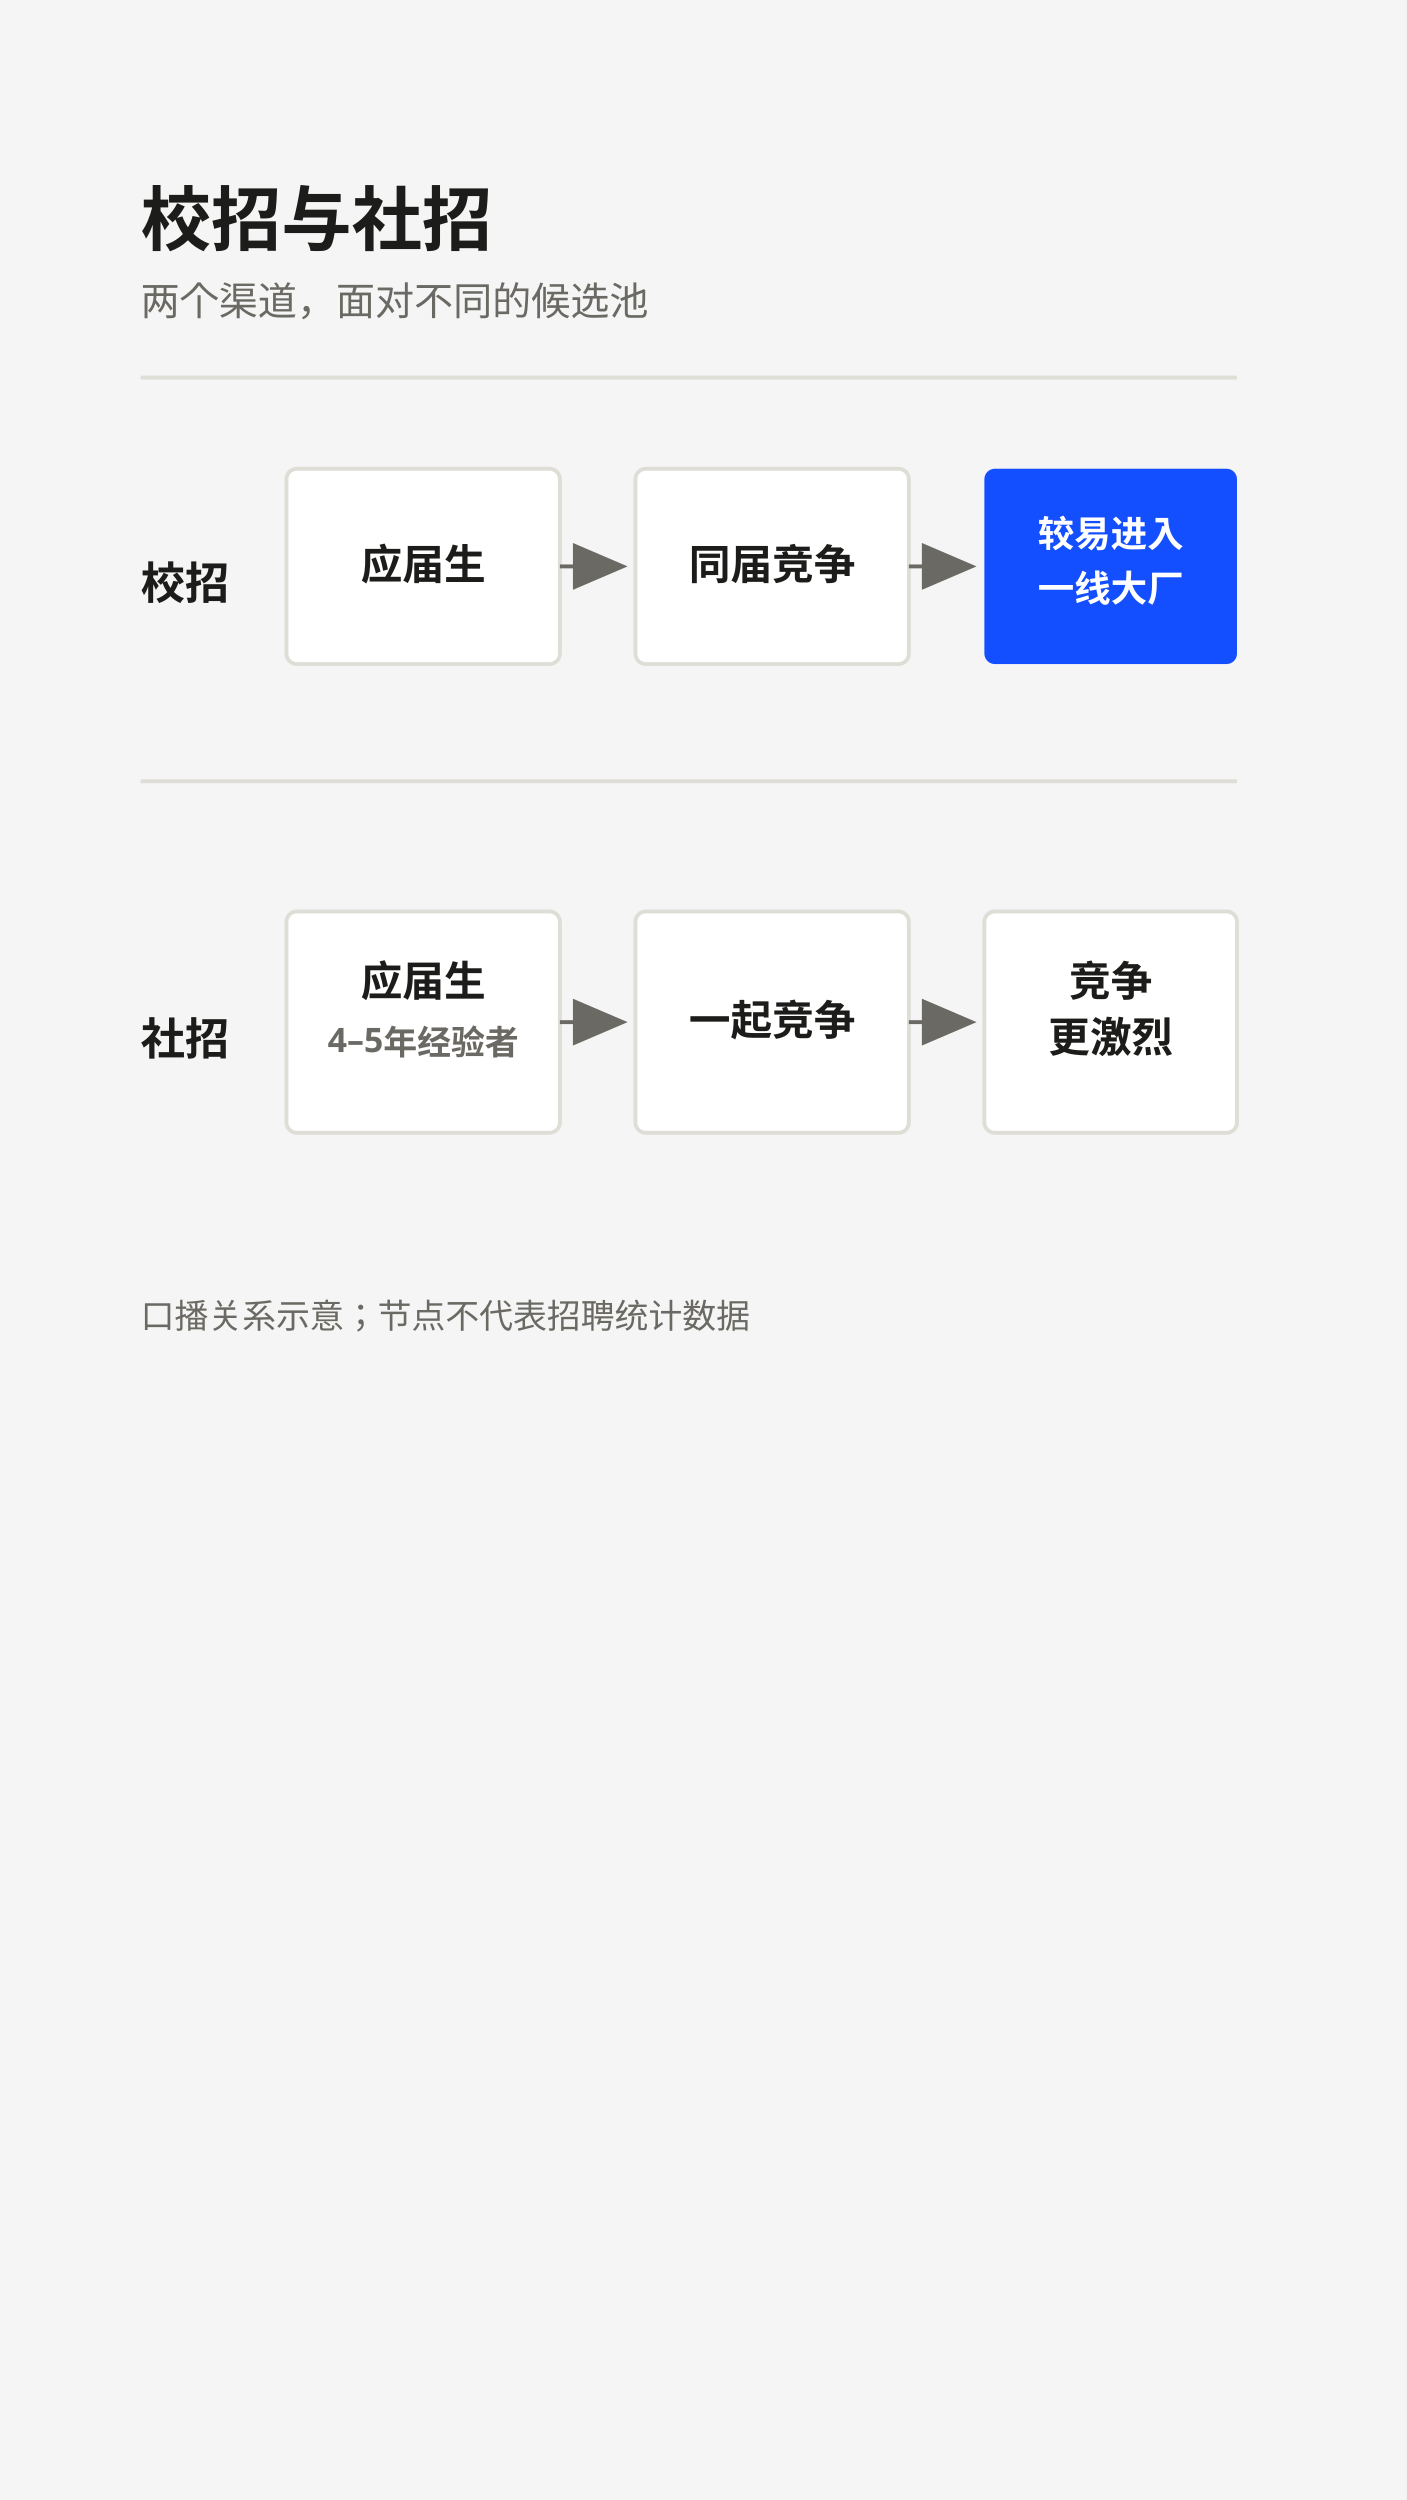
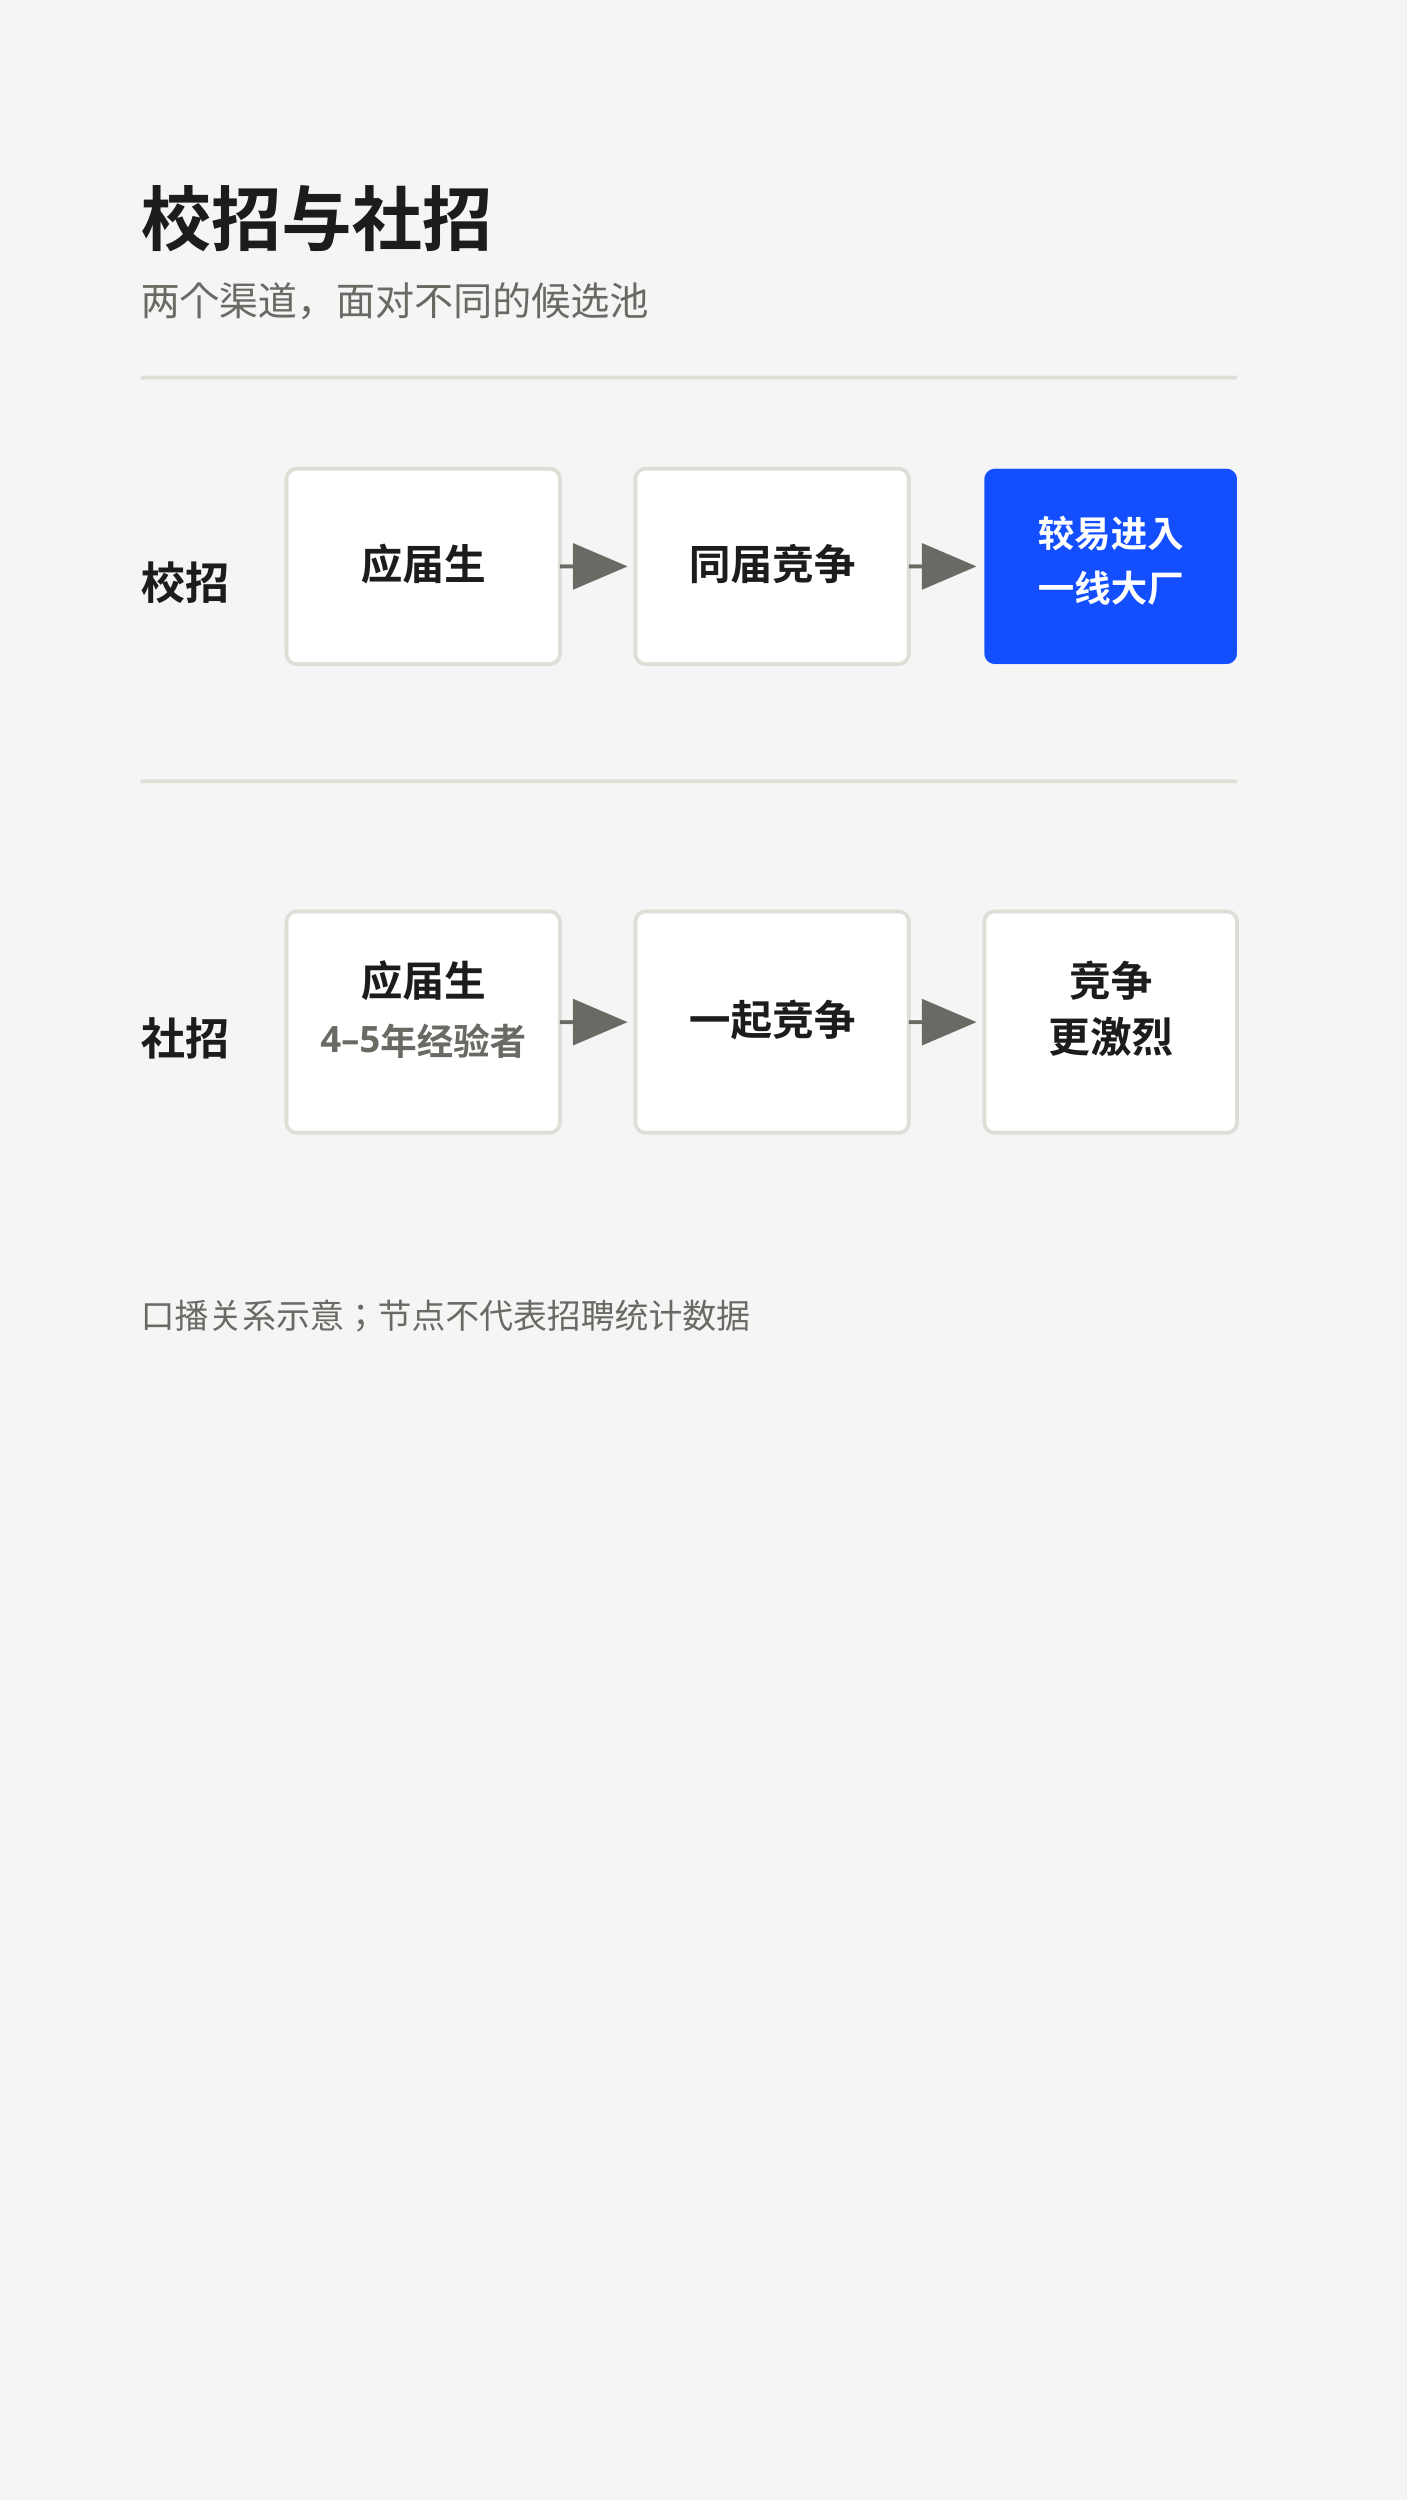
<svg xmlns="http://www.w3.org/2000/svg" width="1080" height="1920" viewBox="0 0 1080 1920">
  <defs>
    <marker id="arrow" markerWidth="14" markerHeight="12" refX="12" refY="6" orient="auto">
      <path d="M0,0 L14,6 L0,12 Z" fill="#6A6963" />
    </marker>
    <style>
      text { font-family: "MiSans VF", "PingFang SC", sans-serif; }
      .title { font-size: 54px; font-weight: 700; fill: #1C1C1A; }
      .sub { font-size: 30px; fill: #6A6963; }
      .lane { font-size: 34px; font-weight: 700; fill: #1C1C1A; }
      .node { font-size: 32px; font-weight: 600; fill: #1C1C1A; }
      .small { font-size: 26px; fill: #6A6963; }
    </style>
  </defs>
  <rect width="1080" height="1920" fill="#F5F5F5" />
  <text class="title" x="108" y="188">校招与社招</text>
  <text class="sub" x="108" y="242">两个渠道，面对不同的候选池</text>
  <line x1="108" y1="290" x2="950" y2="290" stroke="#DEDDD6" stroke-width="3" />
  <text class="lane" x="108" y="460">校招</text>
  <rect x="220" y="360" width="210" height="150" rx="8" fill="#FFFFFF" stroke="#DEDDD6" stroke-width="3" />
  <text class="node" x="325" y="445" text-anchor="middle">应届生</text>
  <path d="M430 435 H476" fill="none" stroke="#6A6963" stroke-width="3" marker-end="url(#arrow)" />
  <rect x="488" y="360" width="210" height="150" rx="8" fill="#FFFFFF" stroke="#DEDDD6" stroke-width="3" />
  <text class="node" x="593" y="445" text-anchor="middle">同届竞争</text>
  <path d="M698 435 H744" fill="none" stroke="#6A6963" stroke-width="3" marker-end="url(#arrow)" />
  <rect x="756" y="360" width="194" height="150" rx="8" fill="#134FFF" />
  <text x="853" y="420" text-anchor="middle" fill="#FFFFFF" font-size="28" font-weight="700" font-family="MiSans VF, PingFang SC, sans-serif">较易进入</text>
  <text x="853" y="462" text-anchor="middle" fill="#FFFFFF" font-size="28" font-weight="700" font-family="MiSans VF, PingFang SC, sans-serif">一线大厂</text>
  <line x1="108" y1="600" x2="950" y2="600" stroke="#DEDDD6" stroke-width="3" />
  <text class="lane" x="108" y="810">社招</text>
  <rect x="220" y="700" width="210" height="170" rx="8" fill="#FFFFFF" stroke="#DEDDD6" stroke-width="3" />
  <text class="node" x="325" y="765" text-anchor="middle">应届生</text>
-   <text x="325" y="808" text-anchor="middle" fill="#6A6963" font-size="26px" font-weight="600" font-family="MiSans VF, PingFang SC, sans-serif">4–5年经验者</text>
+   <text x="325" y="808" text-anchor="middle" fill="#6A6963" font-size="28px" font-weight="600" font-family="MiSans VF, PingFang SC, sans-serif">4–5年经验者</text>
  <path d="M430 785 H476" fill="none" stroke="#6A6963" stroke-width="3" marker-end="url(#arrow)" />
  <rect x="488" y="700" width="210" height="170" rx="8" fill="#FFFFFF" stroke="#DEDDD6" stroke-width="3" />
  <text class="node" x="593" y="795" text-anchor="middle">一起竞争</text>
  <path d="M698 785 H744" fill="none" stroke="#6A6963" stroke-width="3" marker-end="url(#arrow)" />
  <rect x="756" y="700" width="194" height="170" rx="8" fill="#FFFFFF" stroke="#DEDDD6" stroke-width="3" />
  <text class="node" x="853" y="765" text-anchor="middle">竞争</text>
  <text class="node" x="853" y="808" text-anchor="middle">更激烈</text>
  <text class="small" x="108" y="1020">口播关系示意；节点不代表招聘统计数据</text>
</svg>
